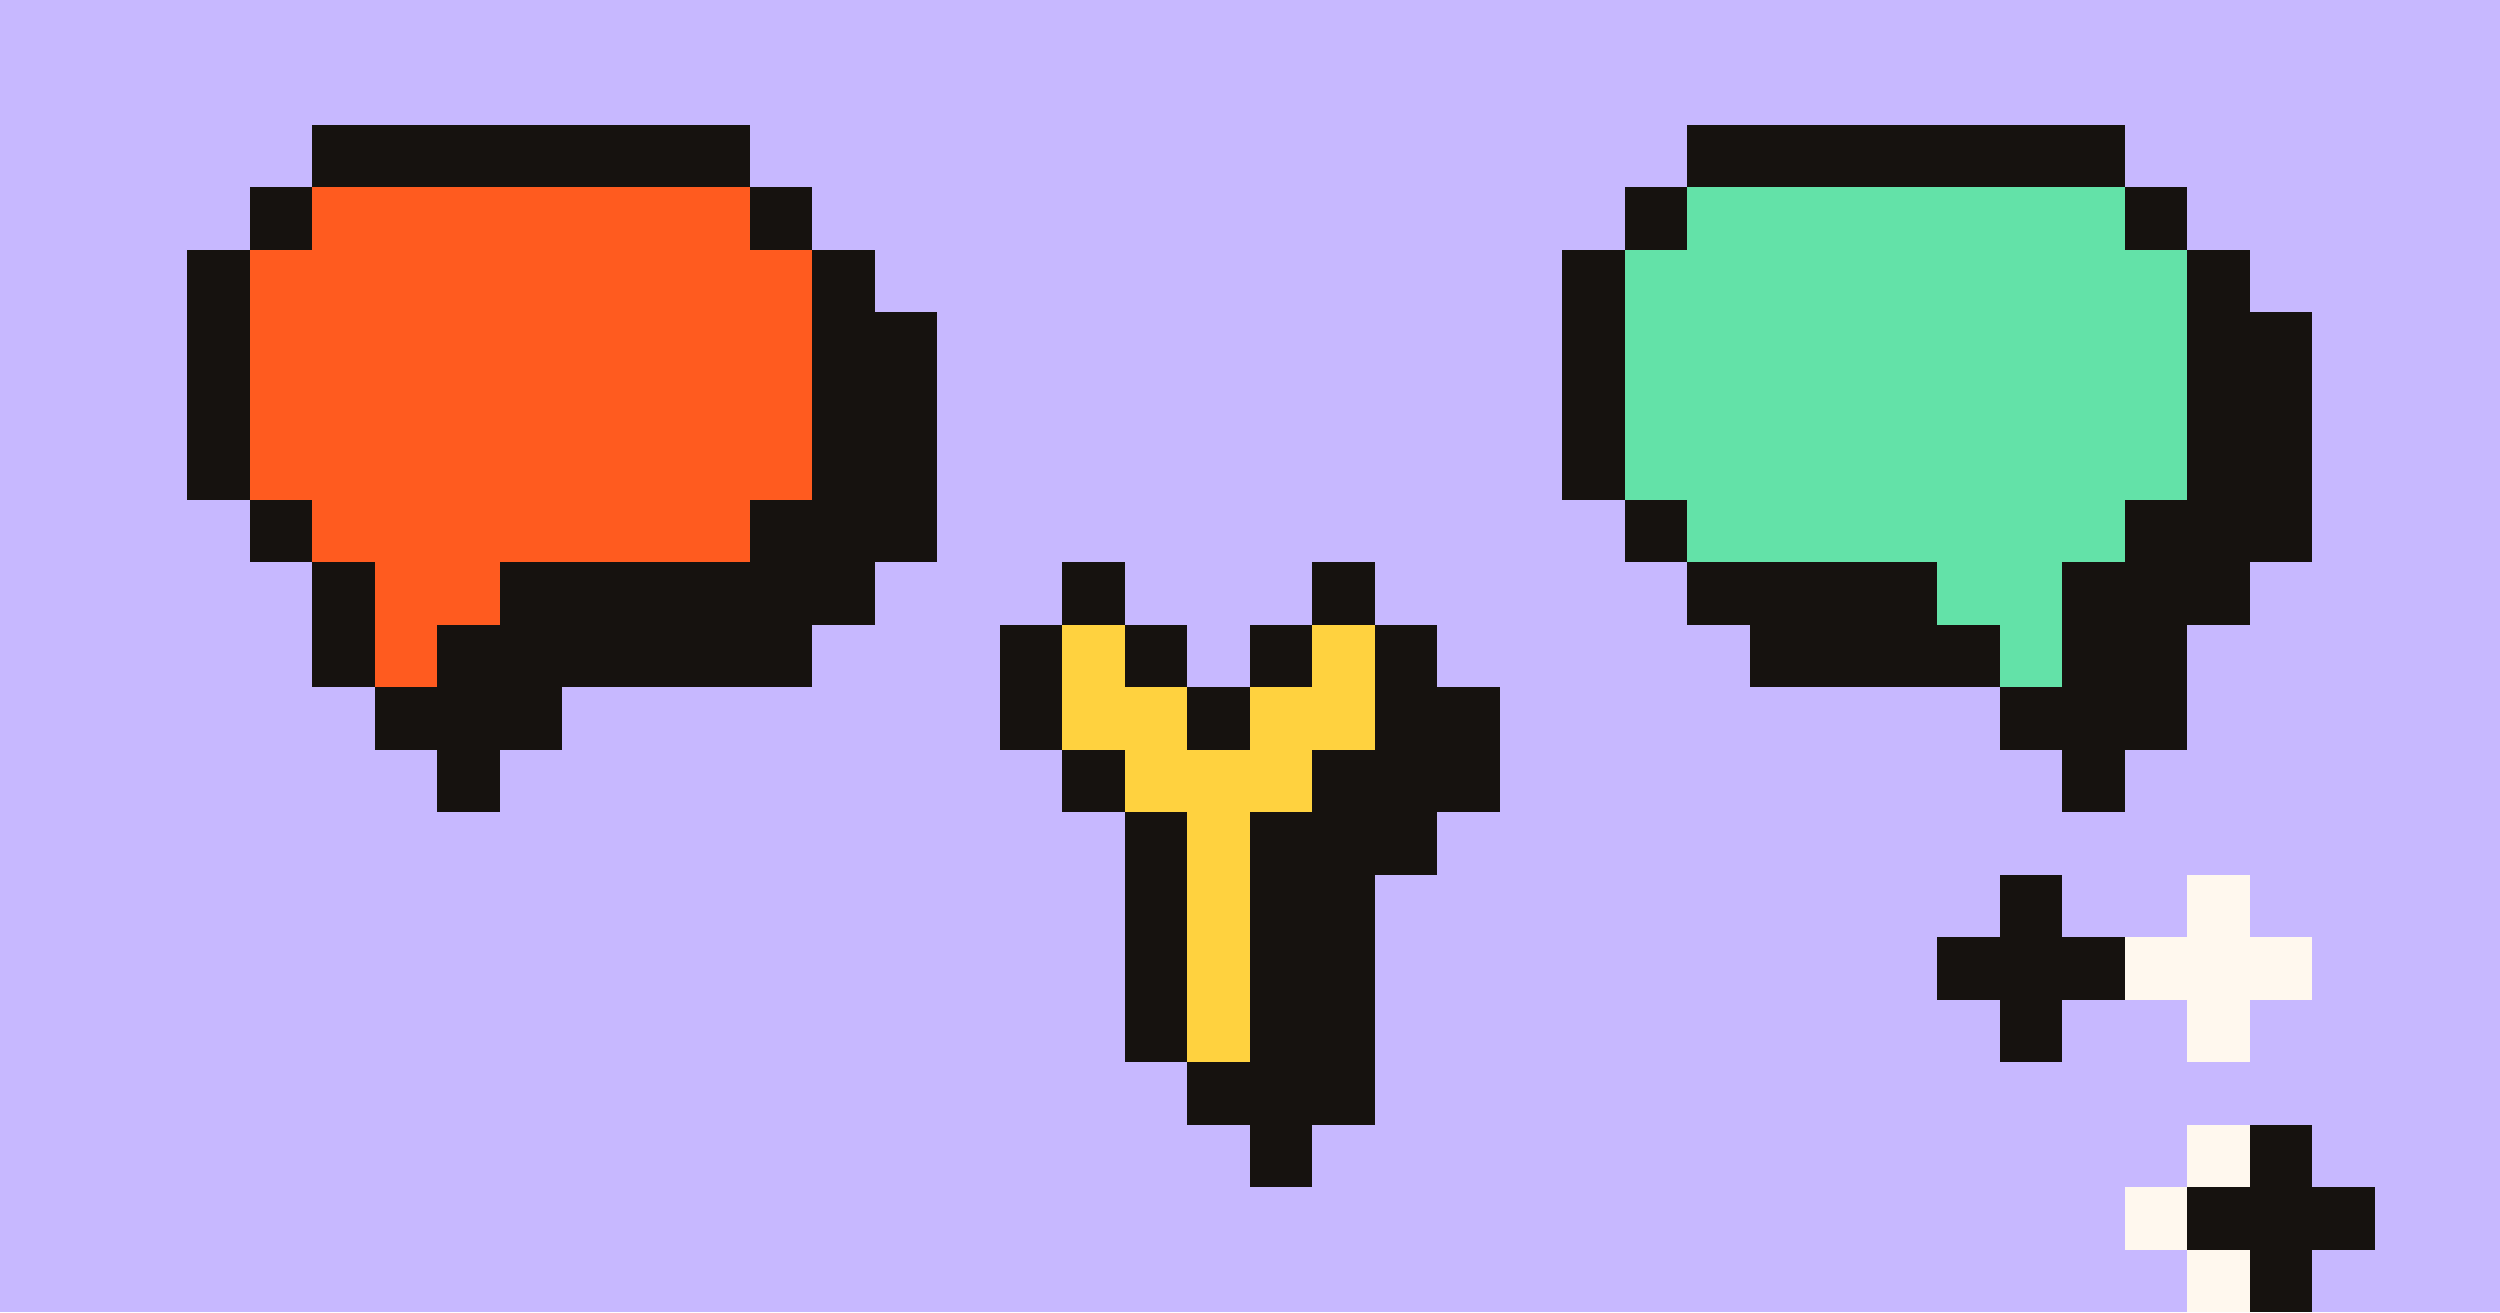
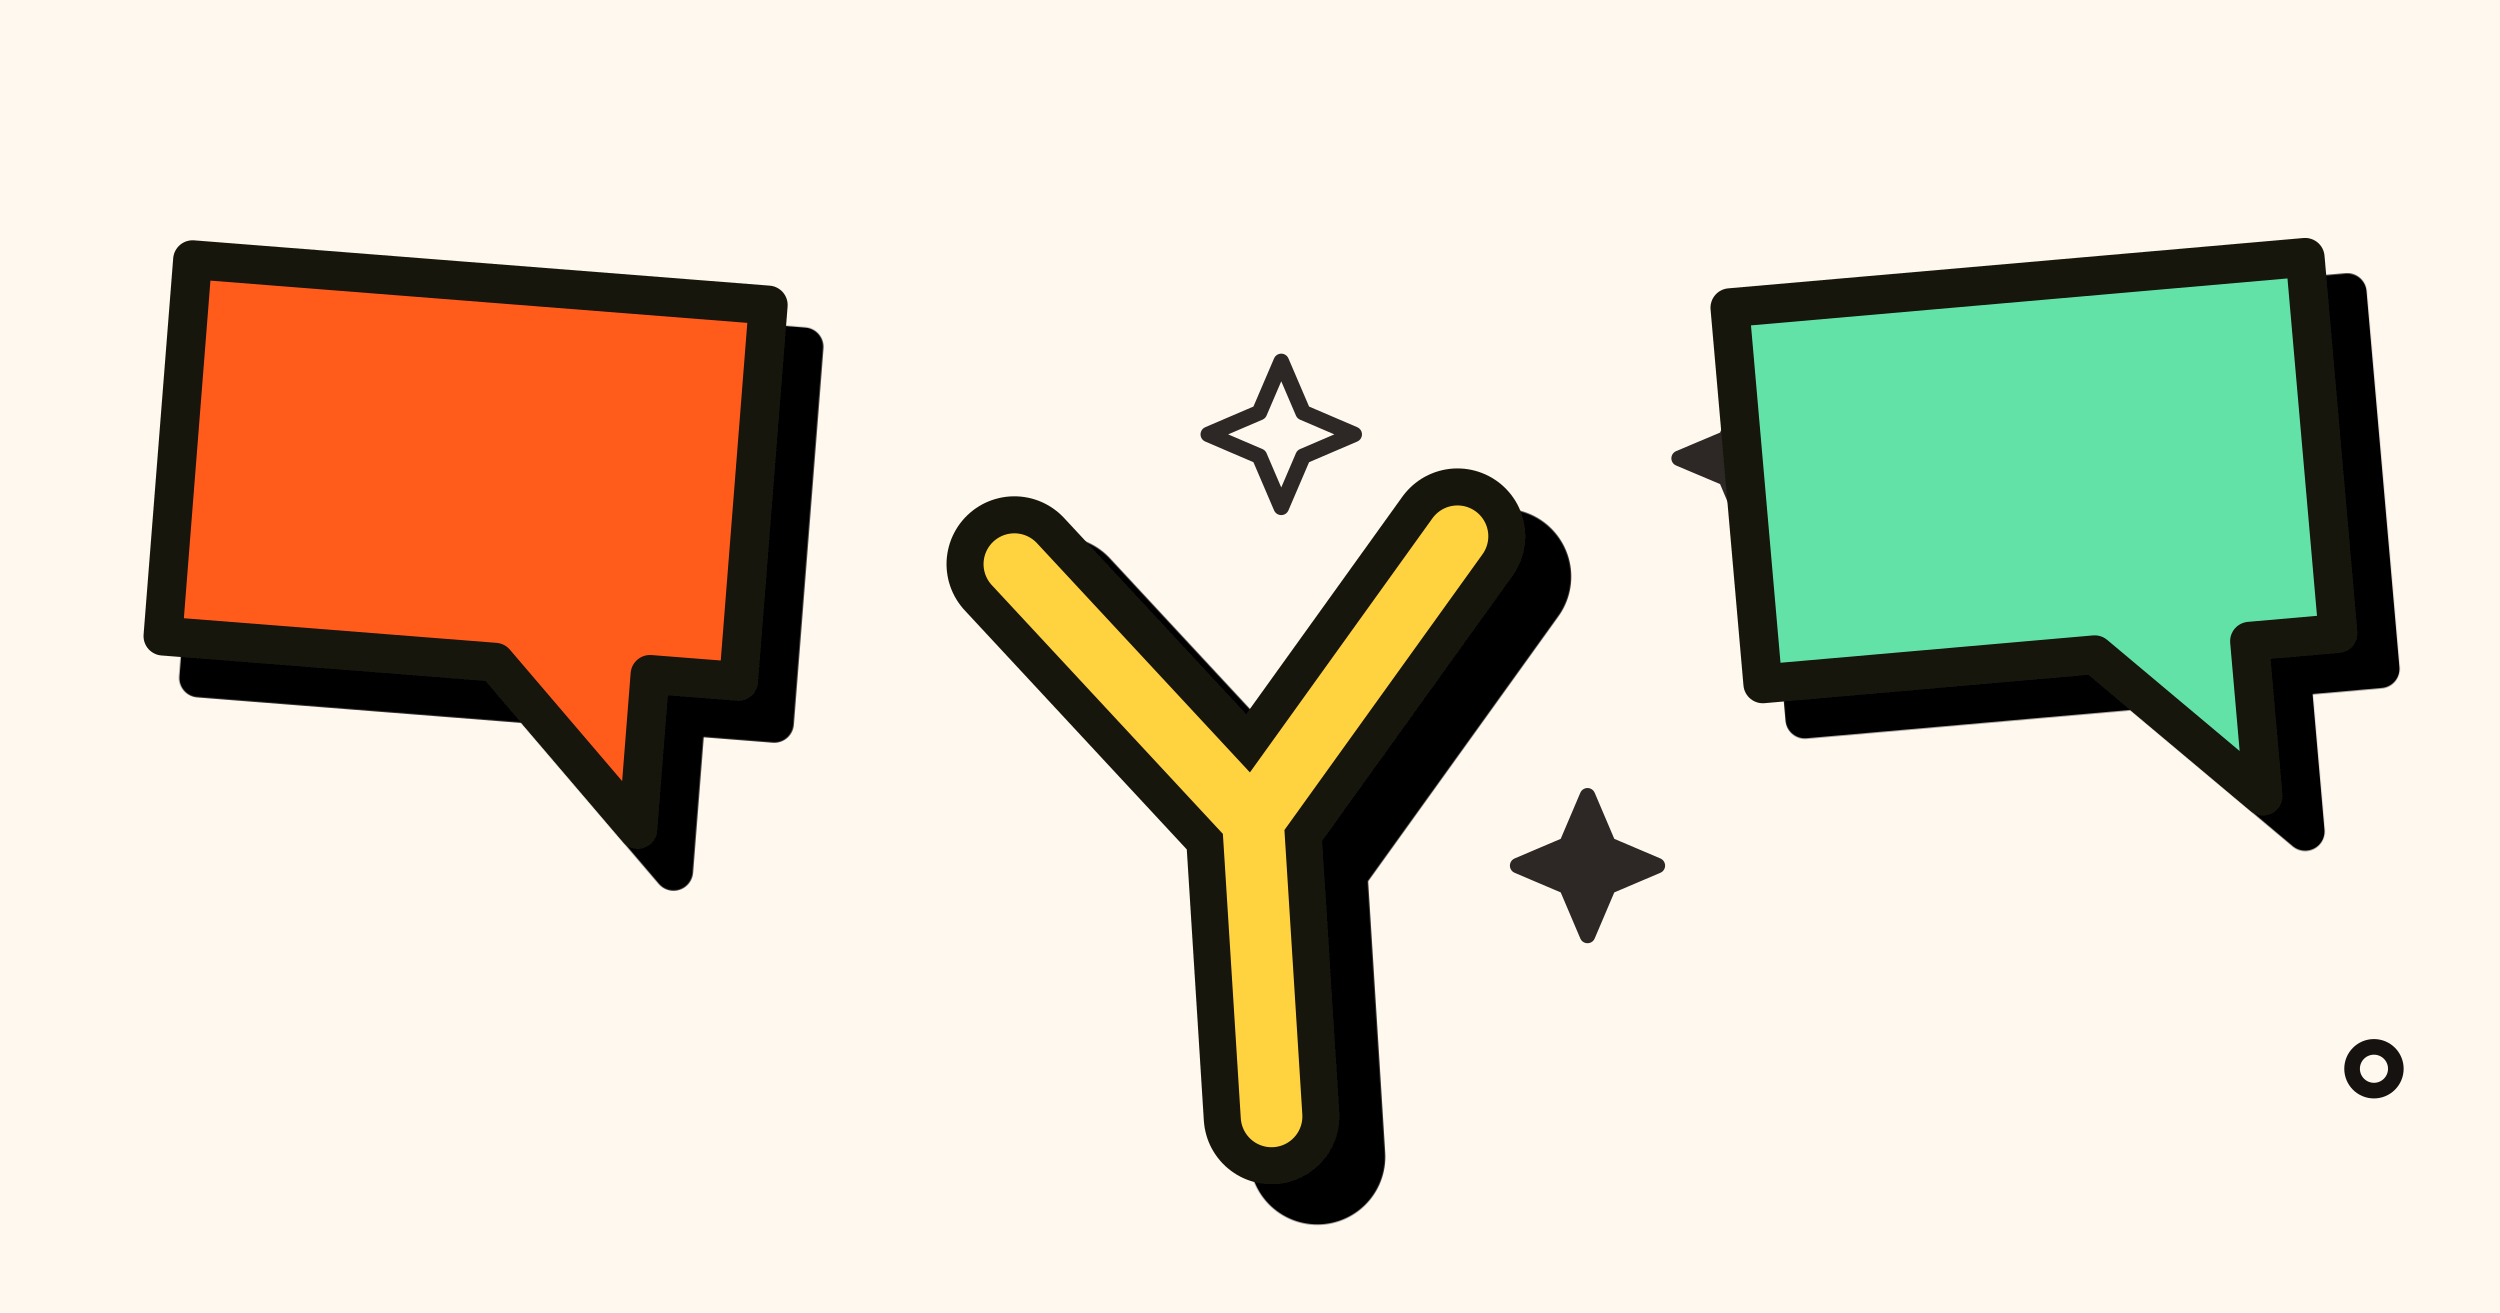
- <svg xmlns="http://www.w3.org/2000/svg" viewBox="0 0 240 126" width="240" height="126" shape-rendering="crispEdges">
-   <rect width="240" height="126" fill="#C7B8FF" />
-   <rect x="210" y="108" width="6" height="6" fill="#FFF8EE" />
-   <rect x="204" y="114" width="6" height="6" fill="#FFF8EE" />
-   <rect x="210" y="114" width="6" height="6" fill="#FFF8EE" />
-   <rect x="216" y="114" width="6" height="6" fill="#FFF8EE" />
-   <rect x="210" y="120" width="6" height="6" fill="#FFF8EE" />
-   <rect x="216" y="108" width="6" height="6" fill="#16120F" />
-   <rect x="210" y="114" width="6" height="6" fill="#16120F" />
-   <rect x="216" y="114" width="6" height="6" fill="#16120F" />
-   <rect x="222" y="114" width="6" height="6" fill="#16120F" />
-   <rect x="216" y="120" width="6" height="6" fill="#16120F" />
-   <rect x="192" y="84" width="6" height="6" fill="#16120F" />
-   <rect x="186" y="90" width="6" height="6" fill="#16120F" />
-   <rect x="192" y="90" width="6" height="6" fill="#16120F" />
-   <rect x="198" y="90" width="6" height="6" fill="#16120F" />
-   <rect x="192" y="96" width="6" height="6" fill="#16120F" />
-   <rect x="210" y="84" width="6" height="6" fill="#FFF8EE" />
-   <rect x="204" y="90" width="6" height="6" fill="#FFF8EE" />
-   <rect x="210" y="90" width="6" height="6" fill="#FFF8EE" />
-   <rect x="216" y="90" width="6" height="6" fill="#FFF8EE" />
-   <rect x="210" y="96" width="6" height="6" fill="#FFF8EE" />
-   <rect x="84" y="30" width="6" height="6" fill="#16120F" />
-   <rect x="216" y="30" width="6" height="6" fill="#16120F" />
-   <rect x="84" y="36" width="6" height="6" fill="#16120F" />
-   <rect x="216" y="36" width="6" height="6" fill="#16120F" />
-   <rect x="84" y="42" width="6" height="6" fill="#16120F" />
-   <rect x="216" y="42" width="6" height="6" fill="#16120F" />
-   <rect x="78" y="48" width="12" height="6" fill="#16120F" />
-   <rect x="210" y="48" width="12" height="6" fill="#16120F" />
-   <rect x="72" y="54" width="12" height="6" fill="#16120F" />
-   <rect x="204" y="54" width="12" height="6" fill="#16120F" />
-   <rect x="48" y="60" width="30" height="6" fill="#16120F" />
-   <rect x="168" y="60" width="18" height="6" fill="#16120F" />
-   <rect x="204" y="60" width="6" height="6" fill="#16120F" />
-   <rect x="42" y="66" width="12" height="6" fill="#16120F" />
-   <rect x="138" y="66" width="6" height="6" fill="#16120F" />
-   <rect x="198" y="66" width="12" height="6" fill="#16120F" />
-   <rect x="42" y="72" width="6" height="6" fill="#16120F" />
-   <rect x="132" y="72" width="12" height="6" fill="#16120F" />
-   <rect x="198" y="72" width="6" height="6" fill="#16120F" />
-   <rect x="126" y="78" width="12" height="6" fill="#16120F" />
-   <rect x="126" y="84" width="6" height="6" fill="#16120F" />
-   <rect x="126" y="90" width="6" height="6" fill="#16120F" />
-   <rect x="126" y="96" width="6" height="6" fill="#16120F" />
-   <rect x="120" y="102" width="12" height="6" fill="#16120F" />
-   <rect x="120" y="108" width="6" height="6" fill="#16120F" />
-   <rect x="30" y="12" width="42" height="6" fill="#16120F" />
-   <rect x="162" y="12" width="42" height="6" fill="#16120F" />
-   <rect x="24" y="18" width="6" height="6" fill="#16120F" />
-   <rect x="72" y="18" width="6" height="6" fill="#16120F" />
-   <rect x="156" y="18" width="6" height="6" fill="#16120F" />
-   <rect x="204" y="18" width="6" height="6" fill="#16120F" />
-   <rect x="18" y="24" width="6" height="6" fill="#16120F" />
-   <rect x="78" y="24" width="6" height="6" fill="#16120F" />
-   <rect x="150" y="24" width="6" height="6" fill="#16120F" />
-   <rect x="210" y="24" width="6" height="6" fill="#16120F" />
-   <rect x="18" y="30" width="6" height="6" fill="#16120F" />
-   <rect x="78" y="30" width="6" height="6" fill="#16120F" />
-   <rect x="150" y="30" width="6" height="6" fill="#16120F" />
-   <rect x="210" y="30" width="6" height="6" fill="#16120F" />
-   <rect x="18" y="36" width="6" height="6" fill="#16120F" />
-   <rect x="78" y="36" width="6" height="6" fill="#16120F" />
-   <rect x="150" y="36" width="6" height="6" fill="#16120F" />
-   <rect x="210" y="36" width="6" height="6" fill="#16120F" />
-   <rect x="18" y="42" width="6" height="6" fill="#16120F" />
-   <rect x="78" y="42" width="6" height="6" fill="#16120F" />
-   <rect x="150" y="42" width="6" height="6" fill="#16120F" />
-   <rect x="210" y="42" width="6" height="6" fill="#16120F" />
-   <rect x="24" y="48" width="6" height="6" fill="#16120F" />
-   <rect x="72" y="48" width="6" height="6" fill="#16120F" />
-   <rect x="156" y="48" width="6" height="6" fill="#16120F" />
-   <rect x="204" y="48" width="6" height="6" fill="#16120F" />
-   <rect x="30" y="54" width="6" height="6" fill="#16120F" />
-   <rect x="48" y="54" width="24" height="6" fill="#16120F" />
-   <rect x="102" y="54" width="6" height="6" fill="#16120F" />
-   <rect x="126" y="54" width="6" height="6" fill="#16120F" />
-   <rect x="162" y="54" width="24" height="6" fill="#16120F" />
-   <rect x="198" y="54" width="6" height="6" fill="#16120F" />
-   <rect x="30" y="60" width="6" height="6" fill="#16120F" />
-   <rect x="42" y="60" width="6" height="6" fill="#16120F" />
-   <rect x="96" y="60" width="6" height="6" fill="#16120F" />
-   <rect x="108" y="60" width="6" height="6" fill="#16120F" />
-   <rect x="120" y="60" width="6" height="6" fill="#16120F" />
-   <rect x="132" y="60" width="6" height="6" fill="#16120F" />
-   <rect x="186" y="60" width="6" height="6" fill="#16120F" />
-   <rect x="198" y="60" width="6" height="6" fill="#16120F" />
-   <rect x="36" y="66" width="6" height="6" fill="#16120F" />
-   <rect x="96" y="66" width="6" height="6" fill="#16120F" />
-   <rect x="114" y="66" width="6" height="6" fill="#16120F" />
-   <rect x="132" y="66" width="6" height="6" fill="#16120F" />
-   <rect x="192" y="66" width="6" height="6" fill="#16120F" />
-   <rect x="102" y="72" width="6" height="6" fill="#16120F" />
-   <rect x="126" y="72" width="6" height="6" fill="#16120F" />
-   <rect x="108" y="78" width="6" height="6" fill="#16120F" />
-   <rect x="120" y="78" width="6" height="6" fill="#16120F" />
-   <rect x="108" y="84" width="6" height="6" fill="#16120F" />
-   <rect x="120" y="84" width="6" height="6" fill="#16120F" />
-   <rect x="108" y="90" width="6" height="6" fill="#16120F" />
-   <rect x="120" y="90" width="6" height="6" fill="#16120F" />
-   <rect x="108" y="96" width="6" height="6" fill="#16120F" />
-   <rect x="120" y="96" width="6" height="6" fill="#16120F" />
-   <rect x="114" y="102" width="6" height="6" fill="#16120F" />
-   <rect x="102" y="60" width="6" height="6" fill="#FFD23F" />
-   <rect x="126" y="60" width="6" height="6" fill="#FFD23F" />
-   <rect x="102" y="66" width="12" height="6" fill="#FFD23F" />
-   <rect x="120" y="66" width="12" height="6" fill="#FFD23F" />
-   <rect x="108" y="72" width="18" height="6" fill="#FFD23F" />
-   <rect x="114" y="78" width="6" height="6" fill="#FFD23F" />
-   <rect x="114" y="84" width="6" height="6" fill="#FFD23F" />
-   <rect x="114" y="90" width="6" height="6" fill="#FFD23F" />
-   <rect x="114" y="96" width="6" height="6" fill="#FFD23F" />
-   <rect x="30" y="18" width="42" height="6" fill="#FF5B1F" />
-   <rect x="24" y="24" width="54" height="6" fill="#FF5B1F" />
-   <rect x="24" y="30" width="54" height="6" fill="#FF5B1F" />
-   <rect x="24" y="36" width="54" height="6" fill="#FF5B1F" />
-   <rect x="24" y="42" width="54" height="6" fill="#FF5B1F" />
-   <rect x="30" y="48" width="42" height="6" fill="#FF5B1F" />
-   <rect x="36" y="54" width="12" height="6" fill="#FF5B1F" />
-   <rect x="36" y="60" width="6" height="6" fill="#FF5B1F" />
-   <rect x="162" y="18" width="42" height="6" fill="#63E2A8" />
-   <rect x="156" y="24" width="54" height="6" fill="#63E2A8" />
-   <rect x="156" y="30" width="54" height="6" fill="#63E2A8" />
-   <rect x="156" y="36" width="54" height="6" fill="#63E2A8" />
-   <rect x="156" y="42" width="54" height="6" fill="#63E2A8" />
-   <rect x="162" y="48" width="42" height="6" fill="#63E2A8" />
-   <rect x="186" y="54" width="12" height="6" fill="#63E2A8" />
-   <rect x="192" y="60" width="6" height="6" fill="#63E2A8" />
+ <svg xmlns="http://www.w3.org/2000/svg" viewBox="0 0 240 126" width="240" height="126">
+   <defs>
+     <filter id="h" x="-15%" y="-15%" width="140%" height="140%">
+       <feOffset in="SourceAlpha" dx="3.5" dy="3.5" result="s" />
+       <feMerge>
+         <feMergeNode in="s" />
+         <feMergeNode in="SourceGraphic" />
+       </feMerge>
+     </filter>
+   </defs>
+   <rect width="240" height="126" fill="#FFF8EE" />
+   <path d="M152.4 76.4l2.0 4.7 4.7 2.0-4.7 2.0-2.0 4.7-2.0-4.7-4.7-2.0 4.7-2.0z" fill="#16120F" stroke="#16120F" stroke-width="1.5" stroke-linejoin="round" opacity=".9" />
+   <circle cx="227.9" cy="102.6" r="2.1" fill="#FFF8EE" stroke="#16120F" stroke-width="1.5" />
+   <path d="M123.0 34.7l2.1 4.9 4.9 2.1-4.9 2.1-2.1 4.9-2.1-4.9-4.9-2.1 4.9-2.1z" fill="#FFF8EE" stroke="#16120F" stroke-width="1.5" stroke-linejoin="round" opacity=".9" />
+   <path d="M167.6 37.6l1.9 4.5 4.5 1.9-4.5 1.9-1.9 4.5-1.9-4.5-4.5-1.9 4.5-1.9z" fill="#16120F" stroke="#16120F" stroke-width="1.5" stroke-linejoin="round" opacity=".9" />
+   <g transform="translate(10.0 18.5) rotate(4.5 34.1 34.1) scale(1.066)" filter="url(#h)">
+     <path d="M58 8H6v34h30l14 14V42h8z" fill="#FF5B1F" stroke="#16120F" stroke-width="3.5" stroke-linejoin="round" stroke-linecap="round" />
+   </g>
+   <g transform="translate(82.1 36.2) rotate(-3.6 37.9 37.9) scale(1.184)" filter="url(#h)">
+     <path d="M32 60V36M32 36L14 14M32 36l18-22" fill="none" stroke="#16120F" stroke-width="11" stroke-linecap="round" stroke-linejoin="round" />
+     <path d="M32 60V36M32 36L14 14M32 36l18-22" fill="none" stroke="#FFD23F" stroke-width="5" stroke-linecap="round" stroke-linejoin="round" />
+   </g>
+   <g transform="translate(161.8 18.5) rotate(-5.0 34.1 34.1) scale(1.066)" filter="url(#h)">
+     <path d="M58 8H6v34h30l14 14V42h8z" fill="#63E2A8" stroke="#16120F" stroke-width="3.5" stroke-linejoin="round" stroke-linecap="round" />
+   </g>
</svg>
